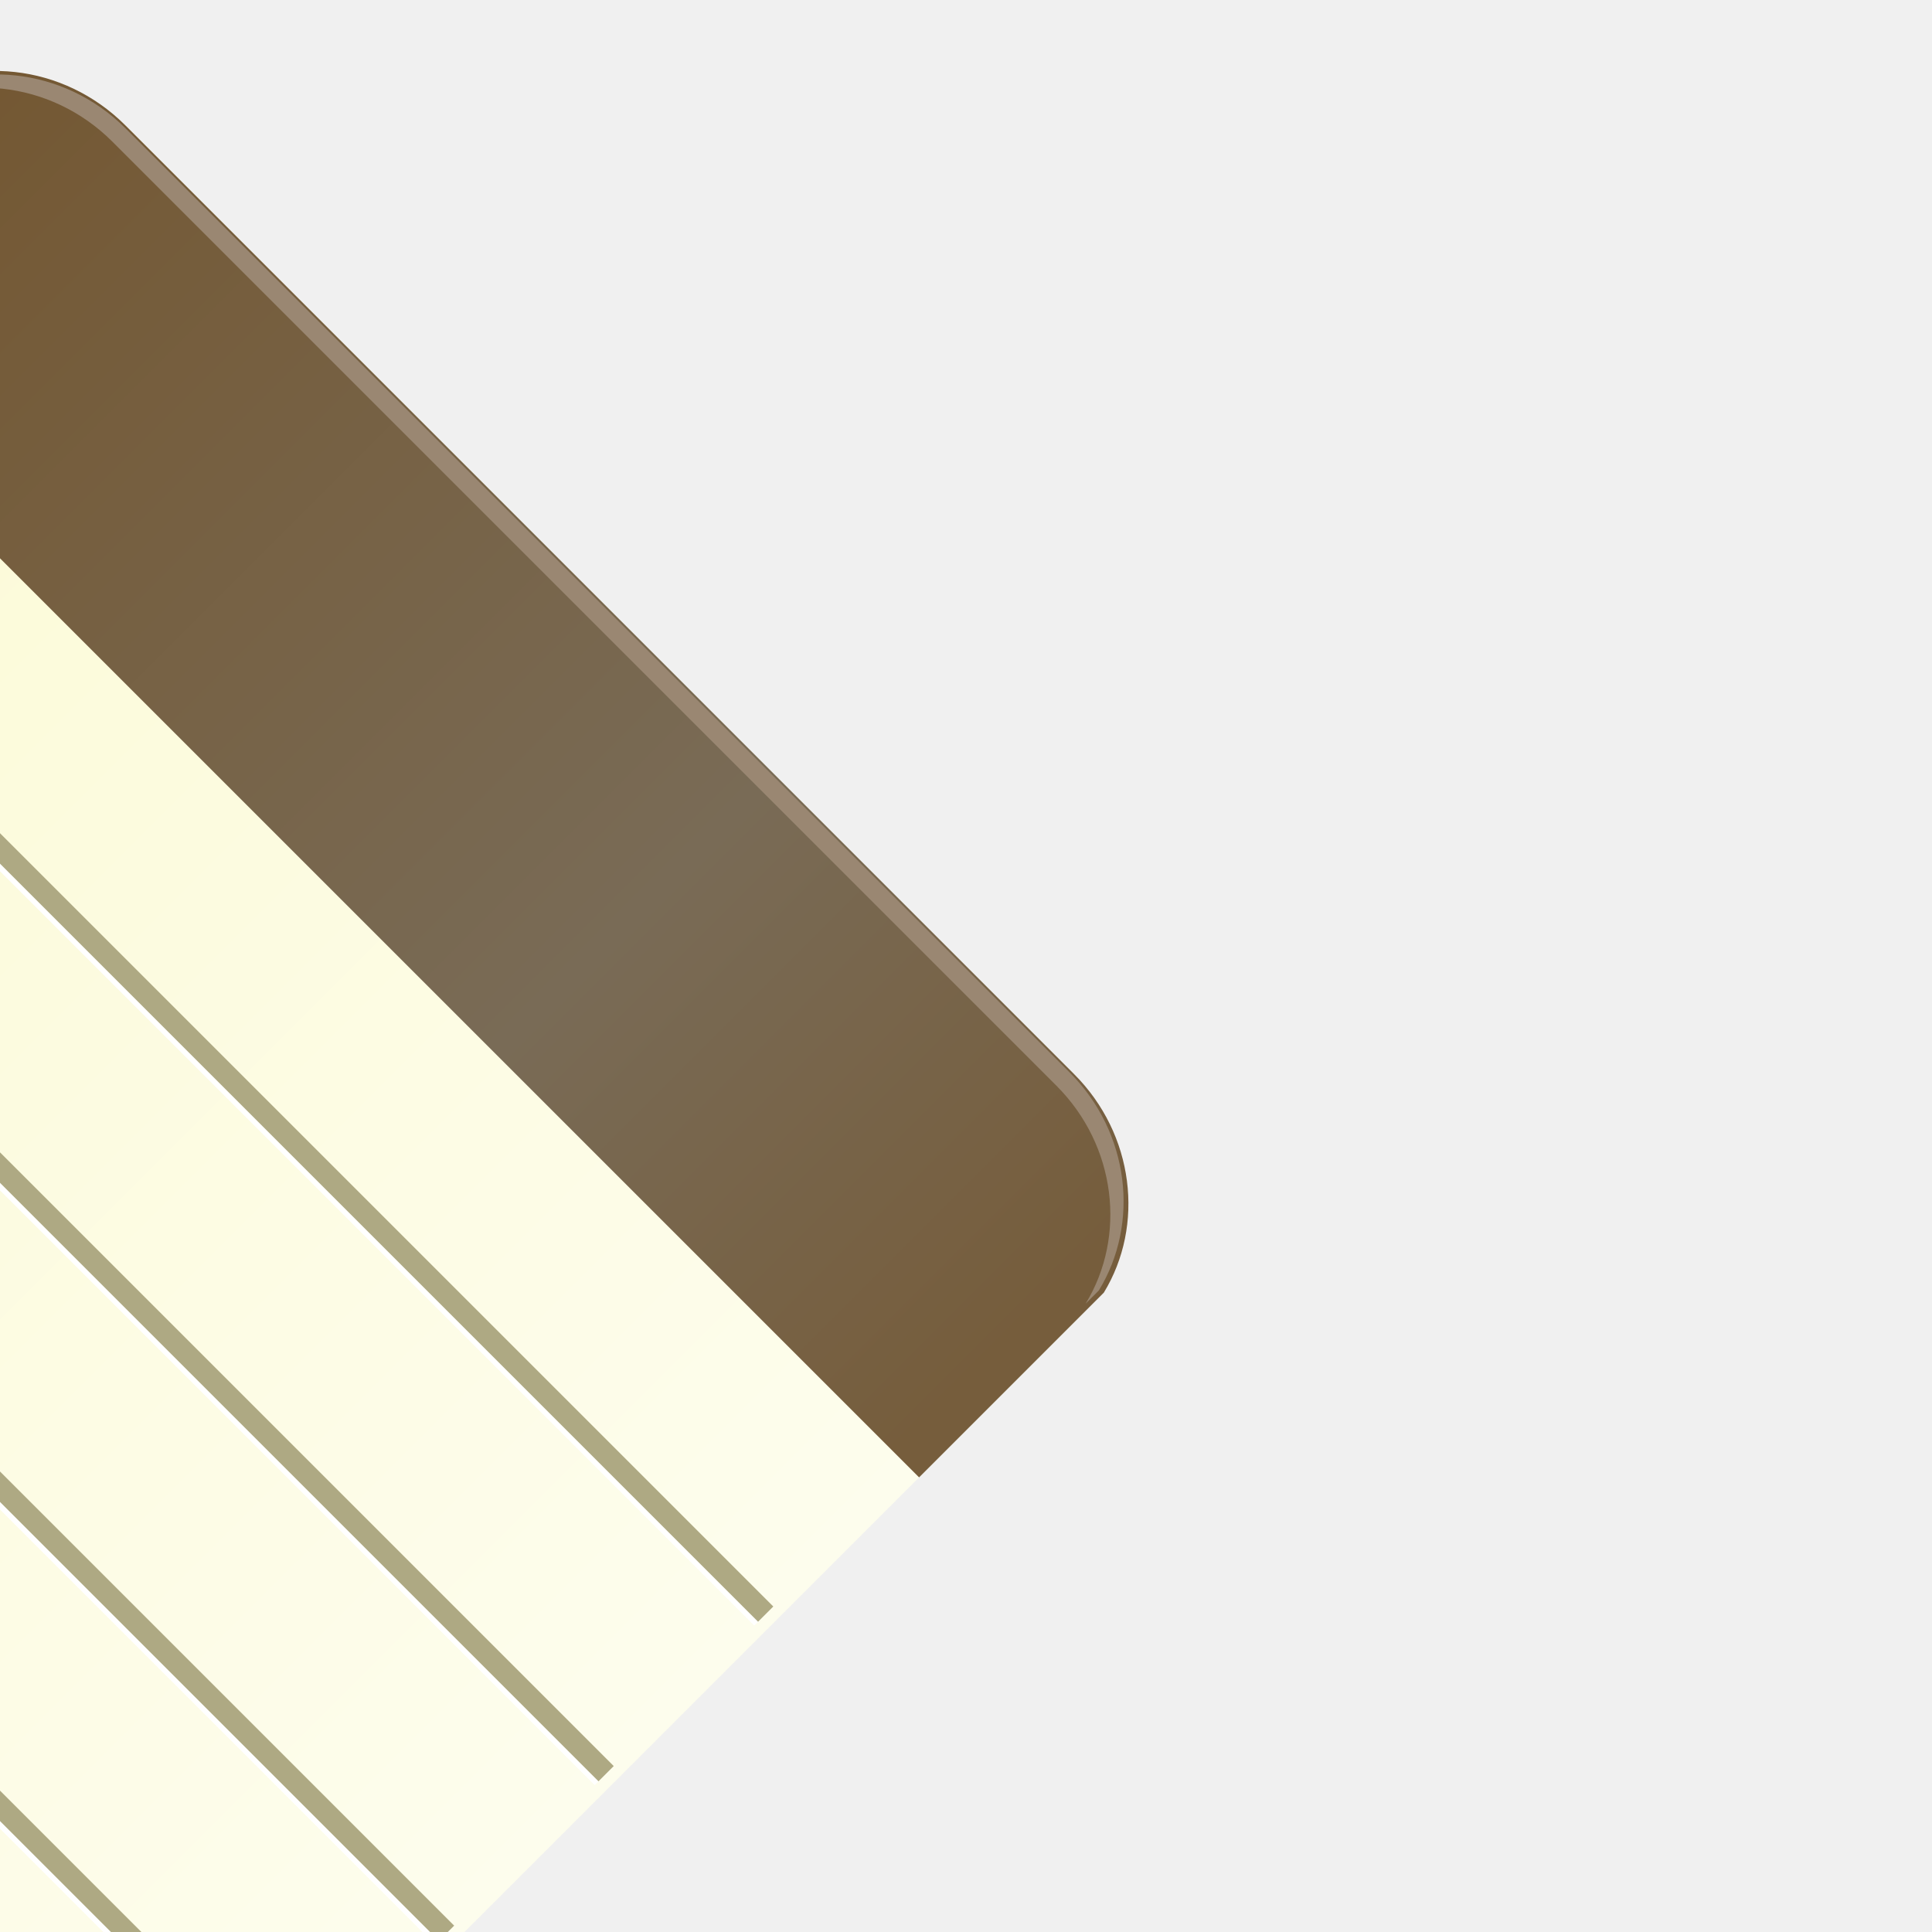
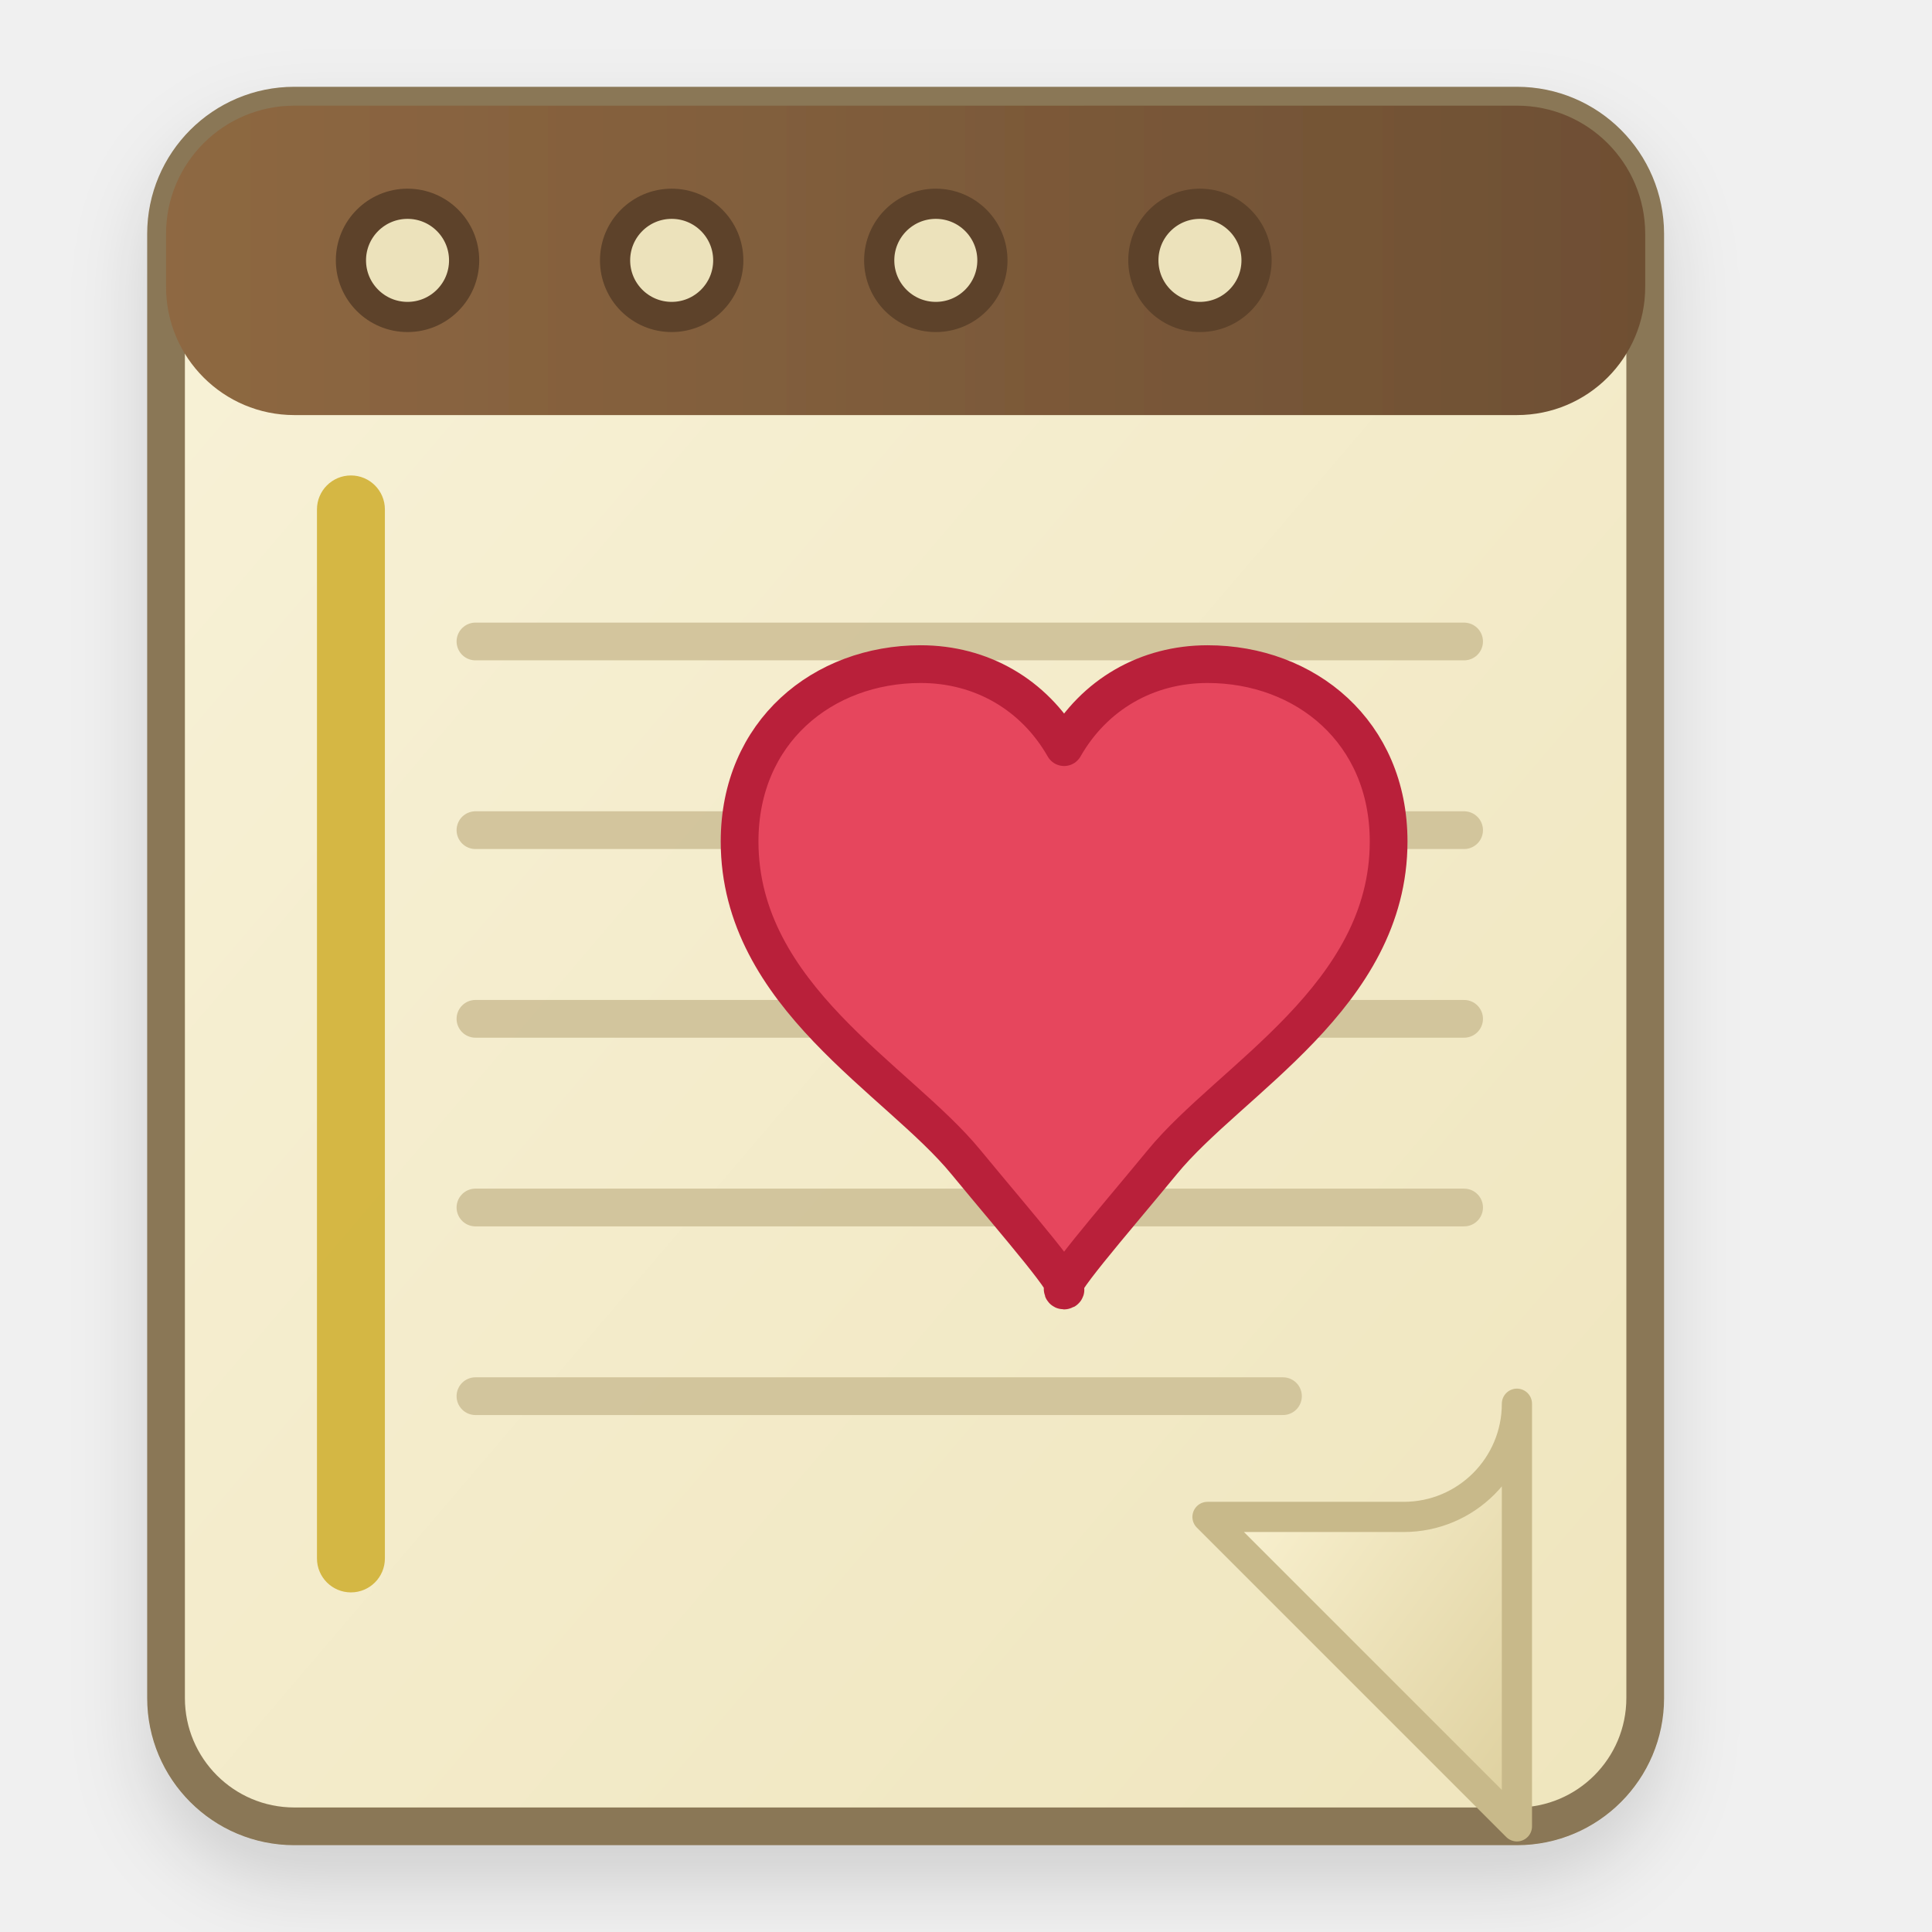
- <svg xmlns="http://www.w3.org/2000/svg" version="1.1" id="_x36_" viewBox="0 0 512 512" xml:space="preserve" width="800px" height="800px" fill="#000000" transform="rotate(45)matrix(1, 0, 0, 1, 0, 0)">
-   <g id="SVGRepo_bgCarrier" stroke-width="0" />
-   <g id="SVGRepo_tracerCarrier" stroke-linecap="round" stroke-linejoin="round" />
-   <g id="SVGRepo_iconCarrier">
-     <g>
-       <defs>
-         <filter id="Adobe_OpacityMaskFilter" filterUnits="userSpaceOnUse" x="0" y="0" width="449.074" height="512">
-           <feFlood style="flood-color:white;flood-opacity:1" result="back" />
-           <feBlend in="SourceGraphic" in2="back" mode="normal" />
-         </filter>
-       </defs>
-       <mask maskUnits="userSpaceOnUse" x="0" y="0" width="449.074" height="512" id="SVGID_1_">
-         <g style="filter:url(#Adobe_OpacityMaskFilter);">
-           <defs>
-             <filter id="Adobe_OpacityMaskFilter_1_" filterUnits="userSpaceOnUse" x="0" y="0" width="449.074" height="512">
-               <feFlood style="flood-color:white;flood-opacity:1" result="back" />
-               <feBlend in="SourceGraphic" in2="back" mode="normal" />
-             </filter>
-           </defs>
-           <mask maskUnits="userSpaceOnUse" x="0" y="0" width="449.074" height="512" id="SVGID_1_">
-             <g style="filter:url(#Adobe_OpacityMaskFilter_1_);"> </g>
-           </mask>
-           <linearGradient id="SVGID_2_" gradientUnits="userSpaceOnUse" x1="0" y1="256" x2="449.074" y2="256">
-             <stop offset="0.101" style="stop-color:#F6F6F6" />
-             <stop offset="1" style="stop-color:#FFFFFF" />
-           </linearGradient>
-           <path style="mask:url(#SVGID_1_);fill:url(#SVGID_2_);" d="M449.074,45.881v371.248l-46.923,45.209l-51.108,49.158L350.521,512 H47.619c-12.385,0-23.547-4.538-32.008-12.017c-1.134-0.924-2.18-1.932-3.139-3.025C4.709,488.808,0,477.967,0,466.035V45.881 c0-2.941,0.261-5.798,0.872-8.655C5.059,16.05,24.421,0,47.619,0h353.835c18.403,0,34.45,10.167,42.3,24.957 c1.744,3.277,3.139,6.723,4.011,10.42C448.638,38.738,449.074,42.268,449.074,45.881z" />
-         </g>
-       </mask>
-       <linearGradient id="SVGID_3_" gradientUnits="userSpaceOnUse" x1="0" y1="256" x2="449.074" y2="256">
-         <stop offset="0.101" style="stop-color:#FCFAD7" />
-         <stop offset="1" style="stop-color:#FDFDED" />
-       </linearGradient>
-       <path style="fill:url(#SVGID_3_);" d="M449.074,45.881v371.248l-46.923,45.209l-51.108,49.158L350.521,512H47.619 c-12.385,0-23.547-4.538-32.008-12.017c-1.134-0.924-2.18-1.932-3.139-3.025C4.709,488.808,0,477.967,0,466.035V45.881 c0-2.941,0.261-5.798,0.872-8.655C5.059,16.05,24.421,0,47.619,0h353.835c18.403,0,34.45,10.167,42.3,24.957 c1.744,3.277,3.139,6.723,4.011,10.42C448.638,38.738,449.074,42.268,449.074,45.881z" />
-       <polygon style="opacity:0.2;fill:#8D8275;" points="350.521,434.961 193.794,511.975 349.823,511.975 350.521,511.771 351.043,511.566 " />
-       <g>
-         <g>
-           <g>
-             <rect x="3.074" y="217.364" style="fill:#FFFFFF;" width="442.879" height="5.71" />
-           </g>
-           <g>
-             <rect x="3.074" y="215.937" style="fill:#AEA983;" width="442.879" height="5.71" />
-           </g>
-         </g>
-         <g>
-           <g>
-             <rect x="3.074" y="157.561" style="fill:#FFFFFF;" width="442.879" height="5.71" />
-           </g>
-           <g>
-             <rect x="3.074" y="156.134" style="fill:#AEA983;" width="442.879" height="5.71" />
-           </g>
-         </g>
-         <g>
-           <g>
-             <rect x="3.074" y="277.169" style="fill:#FFFFFF;" width="442.879" height="5.709" />
-           </g>
-           <g>
-             <rect x="3.074" y="275.74" style="fill:#AEA983;" width="442.879" height="5.71" />
-           </g>
-         </g>
-         <g>
-           <g>
-             <rect x="3.074" y="336.971" style="fill:#FFFFFF;" width="442.879" height="5.709" />
-           </g>
-           <g>
-             <rect x="3.074" y="335.543" style="fill:#AEA983;" width="442.879" height="5.71" />
-           </g>
-         </g>
-         <g>
-           <g>
-             <rect x="3.074" y="396.775" style="fill:#FFFFFF;" width="442.879" height="5.71" />
-           </g>
-           <g>
-             <rect x="3.074" y="395.348" style="fill:#AEA983;" width="442.879" height="5.709" />
-           </g>
-         </g>
-         <g>
-           <g>
-             <polygon style="fill:#FFFFFF;" points="408.081,456.599 402.152,462.313 3.052,462.313 3.052,456.599 " />
-           </g>
-           <g>
-             <polygon style="fill:#AEA983;" points="409.564,455.17 403.634,460.884 3.052,460.884 3.052,455.17 " />
-           </g>
-         </g>
-       </g>
-       <g>
-         <rect x="59.971" y="104.619" style="fill:#FFFFFF;" width="14.652" height="407.381" />
-         <rect x="58.052" y="104.619" style="fill:#CBB12C;" width="13.867" height="407.381" />
-       </g>
-       <linearGradient id="SVGID_4_" gradientUnits="userSpaceOnUse" x1="350.521" y1="464.54" x2="449.074" y2="464.54">
-         <stop offset="0.106" style="stop-color:#FAF7C2" />
-         <stop offset="1" style="stop-color:#FAF9D0" />
-       </linearGradient>
-       <polygon style="fill:url(#SVGID_4_);" points="449.074,417.104 402.152,462.313 350.521,511.976 350.521,417.104 " />
-       <defs>
-         <filter id="Adobe_OpacityMaskFilter_2_" filterUnits="userSpaceOnUse" x="0" y="0" width="449.074" height="104.619">
-           <feFlood style="flood-color:white;flood-opacity:1" result="back" />
-           <feBlend in="SourceGraphic" in2="back" mode="normal" />
-         </filter>
-       </defs>
-       <mask maskUnits="userSpaceOnUse" x="0" y="0" width="449.074" height="104.619" id="SVGID_5_">
-         <g style="filter:url(#Adobe_OpacityMaskFilter_2_);">
-           <defs>
-             <filter id="Adobe_OpacityMaskFilter_3_" filterUnits="userSpaceOnUse" x="0" y="0" width="449.074" height="104.619">
-               <feFlood style="flood-color:white;flood-opacity:1" result="back" />
-               <feBlend in="SourceGraphic" in2="back" mode="normal" />
-             </filter>
-           </defs>
-           <mask maskUnits="userSpaceOnUse" x="0" y="0" width="449.074" height="104.619" id="SVGID_5_">
-             <g style="filter:url(#Adobe_OpacityMaskFilter_3_);"> </g>
-           </mask>
-           <linearGradient id="SVGID_6_" gradientUnits="userSpaceOnUse" x1="0" y1="52.309" x2="449.074" y2="52.309">
-             <stop offset="0.034" style="stop-color:#F6F6F6" />
-             <stop offset="0.647" style="stop-color:#F6F6F6" />
-             <stop offset="0.981" style="stop-color:#F6F6F6" />
-           </linearGradient>
-           <path style="mask:url(#SVGID_5_);fill:url(#SVGID_6_);" d="M449.074,35.377v69.242H0V37.225C4.207,16.05,23.664,0,46.975,0 h355.561C425.148,0,444.166,15.125,449.074,35.377z" />
-         </g>
-       </mask>
-       <linearGradient id="SVGID_7_" gradientUnits="userSpaceOnUse" x1="0" y1="52.309" x2="449.074" y2="52.309">
-         <stop offset="0.034" style="stop-color:#745833" />
-         <stop offset="0.647" style="stop-color:#796B56" />
-         <stop offset="0.981" style="stop-color:#765D3C" />
-       </linearGradient>
-       <path style="fill:url(#SVGID_7_);" d="M449.074,35.377v69.242H0V37.225C4.207,16.05,23.664,0,46.975,0h355.561 C425.148,0,444.166,15.125,449.074,35.377z" />
-       <path style="fill:#9A8772;" d="M447.732,35.906v4.957c-4.884-20.251-23.81-35.376-46.312-35.376H47.586 c-23.2,0-42.562,16.049-46.748,37.225v-4.959C5.025,16.579,24.387,0.529,47.586,0.529H401.42 C423.922,0.529,442.848,15.654,447.732,35.906z" />
-     </g>
+ <svg xmlns="http://www.w3.org/2000/svg" viewBox="0 0 512 512" role="img" aria-label="Notepad with heart">
+   <defs>
+     <linearGradient id="notepad-cover" x1="0%" y1="0%" x2="100%" y2="100%">
+       <stop offset="0%" stop-color="#f8f2d8" />
+       <stop offset="100%" stop-color="#efe5bd" />
+     </linearGradient>
+     <linearGradient id="notepad-top" x1="0%" y1="0%" x2="100%" y2="0%">
+       <stop offset="0%" stop-color="#8e6842" />
+       <stop offset="100%" stop-color="#6e4f33" />
+     </linearGradient>
+     <linearGradient id="page-fold" x1="0%" y1="0%" x2="100%" y2="100%">
+       <stop offset="0%" stop-color="#fff8da" />
+       <stop offset="100%" stop-color="#ddcf9d" />
+     </linearGradient>
+     <filter id="soft-shadow" x="-20%" y="-20%" width="140%" height="140%">
+       <feDropShadow dx="0" dy="10" stdDeviation="10" flood-color="#000000" flood-opacity="0.14" />
+     </filter>
+   </defs>
+   <g filter="url(#soft-shadow)">
+     <rect x="44" y="28" width="392" height="456" rx="34" fill="url(#notepad-cover)" stroke="#8a7756" stroke-width="10" />
+     <rect x="44" y="28" width="392" height="82" rx="34" fill="url(#notepad-top)" />
+     <path d="M402 388v96l-82-82h52c16.568 0 30-13.432 30-30z" fill="url(#page-fold)" stroke="#c8b98a" stroke-width="8" stroke-linejoin="round" />
  </g>
+   <g fill="#ece2bb" stroke="#5d422a" stroke-width="8">
+     <circle cx="108" cy="69" r="15" />
+     <circle cx="178" cy="69" r="15" />
+     <circle cx="248" cy="69" r="15" />
+     <circle cx="318" cy="69" r="15" />
+   </g>
+   <rect x="84" y="126" width="18" height="296" rx="9" fill="#d3b43d" opacity="0.95" />
+   <g stroke="#d1c39a" stroke-width="10" stroke-linecap="round" opacity="0.95">
+     <line x1="126" y1="170" x2="388" y2="170" />
+     <line x1="126" y1="220" x2="388" y2="220" />
+     <line x1="126" y1="270" x2="388" y2="270" />
+     <line x1="126" y1="320" x2="388" y2="320" />
+     <line x1="126" y1="370" x2="340" y2="370" />
+   </g>
+   <path d="M256 308       C238 286 196 264 196 223       C196 194 218 176 244 176       C260 176 274 184 282 198       C290 184 304 176 320 176       C346 176 368 194 368 223       C368 264 326 286 308 308       C294 325 279 342 282 342       C285 342 270 325 256 308 Z" fill="#e6465d" stroke="#b9203a" stroke-width="10" stroke-linejoin="round" />
</svg>
